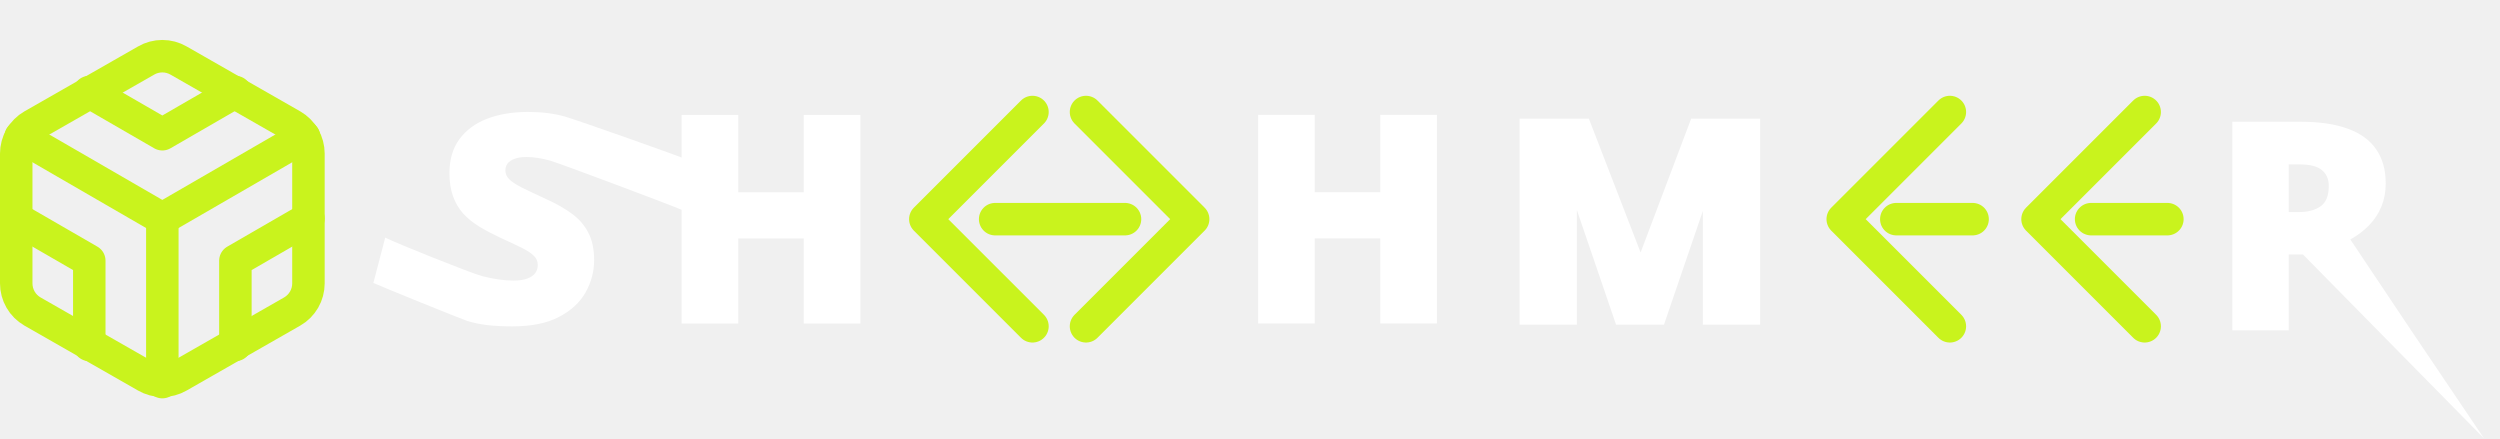
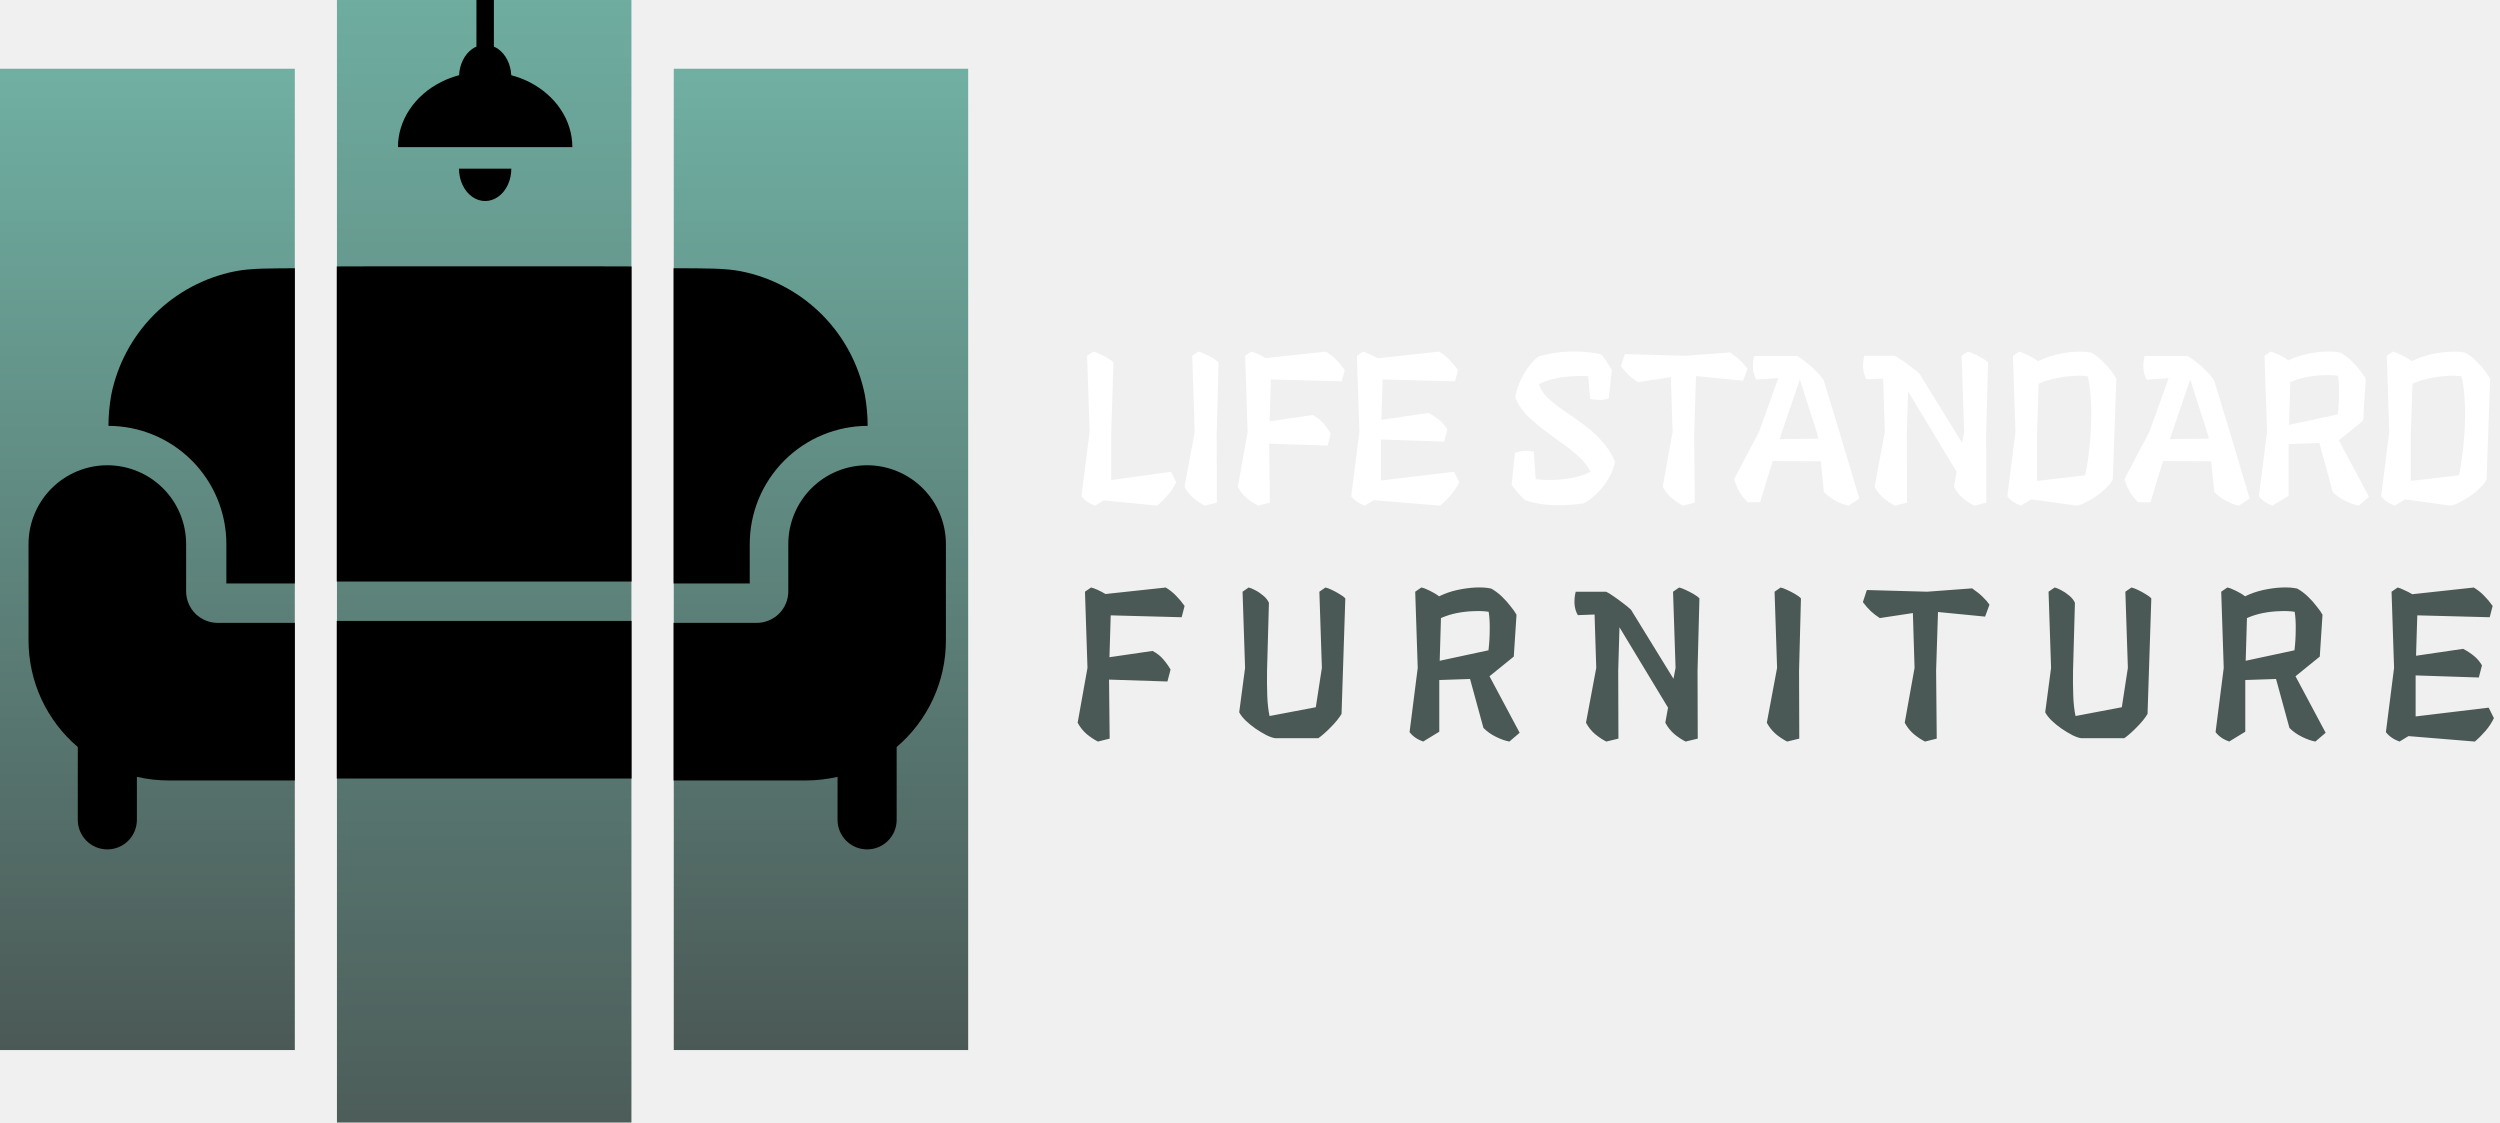
- <svg xmlns="http://www.w3.org/2000/svg" width="154" height="27" viewBox="0 0 154 27" fill="none">
-   <path d="M19 17.459V9.459C19 9.108 18.907 8.764 18.732 8.46C18.556 8.156 18.304 7.904 18 7.729L11 3.729C10.696 3.553 10.351 3.461 10 3.461C9.649 3.461 9.304 3.553 9 3.729L2 7.729C1.696 7.904 1.444 8.156 1.268 8.46C1.093 8.764 1 9.108 1 9.459V17.459C1 17.81 1.093 18.154 1.268 18.458C1.444 18.762 1.696 19.014 2 19.189L9 23.189C9.304 23.364 9.649 23.457 10 23.457C10.351 23.457 10.696 23.364 11 23.189L18 19.189C18.304 19.014 18.556 18.762 18.732 18.458C18.907 18.154 19 17.81 19 17.459Z" stroke="#C9F31D" stroke-width="2" stroke-linecap="round" stroke-linejoin="round" />
-   <path d="M5.5 5.669L10 8.269L14.5 5.669" stroke="#C9F31D" stroke-width="2" stroke-linecap="round" stroke-linejoin="round" />
-   <path d="M5.5 21.249V16.059L1 13.459" stroke="#C9F31D" stroke-width="2" stroke-linecap="round" stroke-linejoin="round" />
-   <path d="M19 13.459L14.5 16.059V21.249" stroke="#C9F31D" stroke-width="2" stroke-linecap="round" stroke-linejoin="round" />
-   <path d="M1.27 8.419L9.999 13.469L18.73 8.419" stroke="#C9F31D" stroke-width="2" stroke-linecap="round" stroke-linejoin="round" />
-   <path d="M10 23.539V13.459" stroke="#C9F31D" stroke-width="2" stroke-linecap="round" stroke-linejoin="round" />
-   <path d="M36.598 16.027C36.598 16.724 36.423 17.386 36.071 18.013C35.719 18.634 35.172 19.138 34.428 19.525C33.689 19.912 32.734 20.105 31.562 20.105C30.976 20.105 30.461 20.079 30.015 20.026C29.576 19.973 29.166 19.888 28.785 19.771C28.404 19.648 23.41 17.622 23 17.429L23.73 14.638C24.428 14.99 28.999 16.824 29.708 17.011C30.417 17.193 31.058 17.284 31.633 17.284C31.978 17.284 32.26 17.243 32.476 17.161C32.699 17.079 32.863 16.967 32.968 16.827C33.074 16.68 33.127 16.513 33.127 16.326C33.127 16.103 33.048 15.915 32.889 15.763C32.737 15.605 32.491 15.441 32.151 15.271C31.811 15.101 31.363 14.89 30.806 14.638C30.332 14.415 29.901 14.187 29.514 13.953C29.134 13.718 28.805 13.452 28.53 13.153C28.261 12.848 28.052 12.494 27.906 12.089C27.759 11.685 27.686 11.207 27.686 10.657C27.686 9.831 27.888 9.139 28.293 8.582C28.703 8.02 29.271 7.598 29.998 7.317C30.73 7.036 31.574 6.895 32.529 6.895C33.367 6.895 34.12 6.989 34.788 7.176C35.462 7.364 41.967 9.661 42.5 9.901L42 12.929C41.449 12.677 34.442 10.047 33.909 9.901C33.376 9.749 32.881 9.672 32.424 9.672C32.125 9.672 31.879 9.71 31.685 9.787C31.498 9.857 31.357 9.954 31.263 10.077C31.175 10.2 31.132 10.34 31.132 10.498C31.132 10.698 31.208 10.877 31.36 11.035C31.518 11.193 31.779 11.366 32.142 11.553C32.511 11.735 33.012 11.972 33.645 12.265C34.272 12.546 34.805 12.851 35.245 13.179C35.684 13.502 36.018 13.891 36.247 14.348C36.481 14.799 36.598 15.359 36.598 16.027Z" fill="white" />
-   <path d="M53.001 19.929H49.512V14.691H45.477V19.929H41.988V7.08H45.477V11.843H49.512V7.08H53.001V19.929Z" fill="white" />
-   <path d="M63.6 6.9L57 13.5L63.6 20.1" stroke="#C9F31D" stroke-width="2" stroke-linecap="round" stroke-linejoin="round" />
-   <path d="M66.898 6.9L73.498 13.5L66.898 20.1" stroke="#C9F31D" stroke-width="2" stroke-linecap="round" stroke-linejoin="round" />
-   <path d="M61.301 13.5H69.301" stroke="#C9F31D" stroke-width="2" stroke-linecap="round" stroke-linejoin="round" />
-   <path d="M88.513 19.925H85.023V14.687H80.989V19.925H77.5V7.075H80.989V11.839H85.023V7.075H88.513V19.925Z" fill="white" />
-   <path d="M108.423 7.31V20H104.895V12.998L102.501 20H99.549L97.137 12.944V20H93.609V7.31H97.875L101.061 15.554L104.175 7.31H108.423Z" fill="white" />
-   <path d="M120.112 6.9L113.512 13.5L120.112 20.1" stroke="#C9F31D" stroke-width="2" stroke-linecap="round" stroke-linejoin="round" />
-   <path d="M116.812 13.5H121.512" stroke="#C9F31D" stroke-width="2" stroke-linecap="round" stroke-linejoin="round" />
-   <path d="M132.112 6.9L125.512 13.5L132.112 20.1" stroke="#C9F31D" stroke-width="2" stroke-linecap="round" stroke-linejoin="round" />
-   <path d="M128.812 13.5H133.511" stroke="#C9F31D" stroke-width="2" stroke-linecap="round" stroke-linejoin="round" />
-   <path d="M141.722 7.5C142.888 7.5 143.858 7.644 144.631 7.931C145.404 8.212 145.985 8.634 146.371 9.196C146.764 9.759 146.96 10.459 146.96 11.297C146.96 11.818 146.872 12.293 146.696 12.721C146.521 13.148 146.269 13.532 145.941 13.872C145.618 14.206 145.232 14.499 144.78 14.751L148.525 20.35L153.012 27L141.862 15.674H140.984V20.35H137.512V7.5H141.722ZM141.669 10.128H140.984V13.063H141.634C142.167 13.063 142.604 12.946 142.943 12.712C143.283 12.477 143.453 12.059 143.453 11.455C143.453 11.039 143.313 10.714 143.031 10.479C142.75 10.245 142.296 10.128 141.669 10.128Z" fill="white" />
+ <svg xmlns="http://www.w3.org/2000/svg" width="1314" height="590" viewBox="0 0 1314 590" fill="none">
+   <mask id="mask0_232_2" style="mask-type:luminance" maskUnits="userSpaceOnUse" x="0" y="36" width="155" height="516">
+     <path d="M155 36H0V552H155V36Z" fill="white" />
+   </mask>
+   <g mask="url(#mask0_232_2)">
+     <path d="M155 36H0V552H155V36Z" fill="url(#paint0_linear_232_2)" />
+     <path d="M118.98 285.958V306.667H326.063V285.958C326.063 269.507 332.589 253.727 344.208 242.08C355.827 230.434 371.592 223.872 388.043 223.833C388.021 218.418 387.536 213.014 386.594 207.681C383.398 191.611 375.509 176.85 363.923 165.265C352.338 153.68 337.577 145.79 321.508 142.595C313.514 141 303.905 141 284.647 141H160.397C141.138 141 131.529 141 123.536 142.595C107.466 145.79 92.705 153.68 81.12 165.265C69.535 176.85 61.645 191.611 58.45 207.681C57.507 213.014 57.022 218.418 57 223.833C73.451 223.872 89.216 230.434 100.835 242.08C112.455 253.727 118.98 269.507 118.98 285.958Z" fill="black" />
+     <path d="M355.528 410.208H88.639C83.021 410.209 77.421 409.57 71.948 408.303V430.917C71.948 435.036 70.312 438.986 67.399 441.899C64.486 444.811 60.536 446.448 56.417 446.448C52.298 446.448 48.347 444.811 45.434 441.899C42.522 438.986 40.886 435.036 40.886 430.917V392.627C32.762 385.721 26.238 377.129 21.768 367.449C17.298 357.769 14.989 347.232 15 336.569V285.958C15 274.974 19.364 264.439 27.131 256.672C34.898 248.905 45.432 244.542 56.417 244.542C67.401 244.542 77.936 248.905 85.703 256.672C93.47 264.439 97.833 274.974 97.833 285.958V310.808C97.833 315.202 99.579 319.416 102.686 322.523C105.792 325.629 110.006 327.375 114.4 327.375H329.767C334.16 327.375 338.374 325.629 341.481 322.523C344.588 319.416 346.333 315.202 346.333 310.808V285.958C346.333 274.974 350.697 264.439 358.464 256.672C366.231 248.905 376.766 244.542 387.75 244.542C398.734 244.542 409.269 248.905 417.036 256.672C424.803 264.439 429.167 274.974 429.167 285.958V336.569C429.178 347.232 426.868 357.769 422.398 367.449C417.928 377.129 411.405 385.721 403.281 392.627V430.917C403.281 435.036 401.645 438.986 398.732 441.899C395.82 444.811 391.869 446.448 387.75 446.448C383.631 446.448 379.68 444.811 376.768 441.899C373.855 438.986 372.219 435.036 372.219 430.917V408.303C366.746 409.57 361.146 410.209 355.528 410.208Z" fill="black" />
+   </g>
+   <mask id="mask1_232_2" style="mask-type:luminance" maskUnits="userSpaceOnUse" x="354" y="36" width="155" height="516">
+     <path d="M509 36H354V552H509V36Z" fill="white" />
+   </mask>
+   <g mask="url(#mask1_232_2)">
+     <path d="M509 36H354V552H509V36Z" fill="url(#paint1_linear_232_2)" />
+     <path d="M186.98 285.958V306.667H394.063V285.958C394.063 269.507 400.589 253.727 412.208 242.08C423.827 230.434 439.592 223.872 456.043 223.833C456.021 218.418 455.536 213.014 454.594 207.681C451.398 191.611 443.509 176.85 431.923 165.265C420.338 153.68 405.577 145.79 389.508 142.595C381.514 141 371.905 141 352.647 141H228.397C209.138 141 199.529 141 191.536 142.595C175.466 145.79 160.705 153.68 149.12 165.265C137.535 176.85 129.645 191.611 126.45 207.681C125.507 213.014 125.022 218.418 125 223.833C141.451 223.872 157.216 230.434 168.835 242.08C180.455 253.727 186.98 269.507 186.98 285.958Z" fill="black" />
+     <path d="M423.528 410.208H156.639C151.021 410.209 145.421 409.57 139.948 408.303V430.917C139.948 435.036 138.312 438.986 135.399 441.899C132.486 444.811 128.536 446.448 124.417 446.448C120.298 446.448 116.347 444.811 113.434 441.899C110.522 438.986 108.885 435.036 108.885 430.917V392.627C100.762 385.721 94.238 377.129 89.768 367.449C85.298 357.769 82.989 347.232 83 336.569V285.958C83 274.974 87.364 264.439 95.131 256.672C102.898 248.905 113.432 244.542 124.417 244.542C135.401 244.542 145.936 248.905 153.703 256.672C161.47 264.439 165.833 274.974 165.833 285.958V310.808C165.833 315.202 167.579 319.416 170.686 322.523C173.792 325.629 178.006 327.375 182.4 327.375H397.767C402.16 327.375 406.374 325.629 409.481 322.523C412.588 319.416 414.333 315.202 414.333 310.808V285.958C414.333 274.974 418.697 264.439 426.464 256.672C434.231 248.905 444.766 244.542 455.75 244.542C466.734 244.542 477.269 248.905 485.036 256.672C492.803 264.439 497.167 274.974 497.167 285.958V336.569C497.178 347.232 494.868 357.769 490.398 367.449C485.928 377.129 479.405 385.721 471.281 392.627V430.917C471.281 435.036 469.645 438.986 466.732 441.899C463.82 444.811 459.869 446.448 455.75 446.448C451.631 446.448 447.68 444.811 444.768 441.899C441.855 438.986 440.219 435.036 440.219 430.917V408.303C434.746 409.57 429.146 410.209 423.528 410.208Z" fill="black" />
+   </g>
+   <mask id="mask2_232_2" style="mask-type:luminance" maskUnits="userSpaceOnUse" x="177" y="0" width="155" height="590">
+     <path d="M332 0H177V590H332V0Z" fill="white" />
+   </mask>
+   <g mask="url(#mask2_232_2)">
+     <path d="M332 -25H177V621H332V-25Z" fill="url(#paint2_linear_232_2)" />
+     <path d="M150.98 284.958V305.667H358.063V284.958C358.063 268.507 364.589 252.727 376.208 241.08C387.827 229.434 403.592 222.872 420.043 222.833C420.021 217.418 419.536 212.014 418.594 206.681C415.398 190.611 407.509 175.85 395.923 164.265C384.338 152.68 369.577 144.79 353.508 141.595C345.514 140 335.905 140 316.647 140H192.397C173.138 140 163.529 140 155.536 141.595C139.466 144.79 124.705 152.68 113.12 164.265C101.535 175.85 93.645 190.611 90.45 206.681C89.507 212.014 89.022 217.418 89 222.833C105.451 222.872 121.216 229.434 132.835 241.08C144.455 252.727 150.98 268.507 150.98 284.958Z" fill="black" />
+     <path d="M387.528 409.208H120.639C115.021 409.209 109.421 408.57 103.948 407.303V429.917C103.948 434.036 102.312 437.986 99.399 440.899C96.486 443.811 92.536 445.448 88.417 445.448C84.298 445.448 80.347 443.811 77.434 440.899C74.522 437.986 72.885 434.036 72.885 429.917V391.627C64.762 384.721 58.238 376.129 53.768 366.449C49.298 356.769 46.989 346.232 47 335.569V284.958C47 273.974 51.364 263.439 59.131 255.672C66.898 247.905 77.432 243.542 88.417 243.542C99.401 243.542 109.936 247.905 117.703 255.672C125.47 263.439 129.833 273.974 129.833 284.958V309.808C129.833 314.202 131.579 318.416 134.686 321.523C137.792 324.629 142.006 326.375 146.4 326.375H361.767C366.16 326.375 370.374 324.629 373.481 321.523C376.588 318.416 378.333 314.202 378.333 309.808V284.958C378.333 273.974 382.697 263.439 390.464 255.672C398.231 247.905 408.766 243.542 419.75 243.542C430.734 243.542 441.269 247.905 449.036 255.672C456.803 263.439 461.167 273.974 461.167 284.958V335.569C461.178 346.232 458.868 356.769 454.398 366.449C449.928 376.129 443.405 384.721 435.281 391.627V429.917C435.281 434.036 433.645 437.986 430.732 440.899C427.82 443.811 423.869 445.448 419.75 445.448C415.631 445.448 411.68 443.811 408.768 440.899C405.855 437.986 404.219 434.036 404.219 429.917V407.303C398.746 408.57 393.146 409.209 387.528 409.208Z" fill="black" />
+     <path d="M250.417 -7.667V24.486C249.622 24.829 248.855 25.262 248.125 25.778C246.156 27.19 244.501 29.184 243.31 31.581C242.118 33.979 241.426 36.704 241.296 39.514C238.088 40.373 234.998 41.534 232.083 42.976C225.115 46.458 219.329 51.466 215.306 57.497C211.283 63.528 209.166 70.37 209.167 77.333H300.833C300.834 70.37 298.717 63.528 294.694 57.497C290.671 51.466 284.885 46.458 277.917 42.976C275.004 41.538 271.918 40.381 268.713 39.525C268.584 36.713 267.892 33.984 266.698 31.584C265.504 29.185 263.847 27.189 261.875 25.778C261.144 25.265 260.377 24.837 259.583 24.497V-7.667H250.417ZM241.25 88.667C241.25 91.651 241.886 94.582 243.092 97.166C244.299 99.751 246.035 101.897 248.125 103.389C250.215 104.881 252.586 105.666 255 105.666C257.414 105.666 259.785 104.881 261.875 103.389C263.965 101.897 265.701 99.751 266.908 97.166C268.115 94.582 268.75 91.651 268.75 88.667H241.25Z" fill="black" />
+   </g>
+   <path d="M615.49 247.94L618.24 253.44C617.213 255.64 615.783 257.84 613.95 260.04C612.117 262.167 610.21 264.073 608.23 265.76L580.07 263.01L575.56 265.76C572.48 264.66 570.097 263.01 568.41 260.81L572.7 227.04L571.38 187L574.57 184.8C575.377 184.947 576.477 185.35 577.87 186.01C579.337 186.67 580.767 187.403 582.16 188.21C583.553 189.017 584.58 189.787 585.24 190.52L584.03 228.47V252.34L615.49 247.94ZM639.601 264.22L633.221 265.76C631.314 264.807 629.371 263.523 627.391 261.91C625.411 260.223 623.797 258.207 622.551 255.86L627.941 227.04L626.621 187L629.811 184.8C630.617 184.947 631.717 185.35 633.111 186.01C634.577 186.67 636.007 187.403 637.401 188.21C638.794 189.017 639.821 189.787 640.481 190.52L639.491 228.47L639.601 264.22ZM705.258 200.42L667.968 199.43L667.308 221.43L689.968 218.13C692.314 219.377 694.184 220.843 695.578 222.53C697.044 224.217 698.328 226.013 699.428 227.92L697.778 234.19L667.088 233.2L667.418 264.22L661.258 265.76C659.351 264.807 657.408 263.523 655.428 261.91C653.448 260.223 651.834 258.207 650.588 255.86L655.758 227.04L654.438 187L657.628 184.8C658.434 184.947 659.571 185.35 661.038 186.01C662.504 186.67 663.898 187.403 665.218 188.21L696.898 184.8C698.951 186.047 700.748 187.477 702.288 189.09C703.901 190.703 705.404 192.5 706.798 194.48L705.258 200.42ZM764.217 247.94L766.967 253.44C765.94 255.64 764.51 257.84 762.677 260.04C760.844 262.167 758.937 264.073 756.957 265.76L722.087 262.9L717.357 265.76C714.277 264.66 711.894 263.01 710.207 260.81L714.497 227.04L713.177 187L716.367 184.8C717.174 184.947 718.31 185.387 719.777 186.12C721.317 186.78 722.747 187.513 724.067 188.32L756.407 184.8C758.46 186.047 760.257 187.477 761.797 189.09C763.41 190.703 764.914 192.5 766.307 194.48L764.767 200.42L726.707 199.43L726.047 220.66L750.797 217.03C753.144 218.277 755.087 219.56 756.627 220.88C758.24 222.2 759.597 223.813 760.697 225.72L759.047 232.1L725.827 231V252.56L764.217 247.94ZM808.812 201.96C809.619 204.527 811.196 206.91 813.542 209.11C815.889 211.31 818.639 213.51 821.792 215.71C825.019 217.837 828.319 220.147 831.692 222.64C835.139 225.133 838.366 227.993 841.372 231.22C844.452 234.447 846.946 238.223 848.852 242.55C848.412 245.41 847.349 248.307 845.662 251.24C843.976 254.1 841.959 256.703 839.612 259.05C837.266 261.397 834.846 263.23 832.352 264.55C829.712 264.99 826.669 265.283 823.222 265.43C819.776 265.65 816.182 265.577 812.442 265.21C808.776 264.843 805.219 264.11 801.772 263.01C800.746 262.203 799.536 260.993 798.142 259.38C796.749 257.767 795.539 256.263 794.512 254.87L796.272 237.93C797.666 237.49 799.279 237.197 801.112 237.05C803.019 236.903 804.706 237.05 806.172 237.49L807.162 251.79C810.096 252.23 813.286 252.377 816.732 252.23C820.252 252.083 823.699 251.68 827.072 251.02C830.519 250.287 833.489 249.26 835.982 247.94C834.516 245.007 832.426 242.33 829.712 239.91C826.999 237.417 823.992 235.033 820.692 232.76C817.466 230.413 814.239 228.03 811.012 225.61C807.786 223.19 804.852 220.623 802.212 217.91C799.646 215.197 797.702 212.153 796.382 208.78C796.896 205.92 797.776 203.097 799.022 200.31C800.342 197.45 801.846 194.883 803.532 192.61C805.292 190.263 807.016 188.503 808.702 187.33C819.336 184.323 830.152 183.92 841.152 186.12C841.886 186.56 842.619 187.33 843.352 188.43C844.086 189.457 844.782 190.557 845.442 191.73C846.176 192.903 846.762 193.82 847.202 194.48L845.552 209.44C844.159 209.953 842.582 210.21 840.822 210.21C839.136 210.21 837.449 210.027 835.762 209.66L834.772 197.78C832.279 197.56 829.492 197.56 826.412 197.78C823.332 197.927 820.252 198.33 817.172 198.99C814.092 199.65 811.306 200.64 808.812 201.96ZM916.177 200.09L891.427 197.67L890.437 228.47L890.767 264.22L884.607 265.76C882.7 264.807 880.757 263.523 878.777 261.91C876.797 260.223 875.183 258.207 873.937 255.86L879.107 227.04L878.227 198.22L860.847 200.86C859.013 199.687 857.437 198.477 856.117 197.23C854.797 195.983 853.403 194.407 851.937 192.5L854.027 186.12L885.707 187L909.357 185.24C911.703 186.853 913.573 188.357 914.967 189.75C916.36 191.07 917.533 192.427 918.487 193.82L916.177 200.09ZM967.014 227.7L977.244 262.02L971.634 265.76C969.581 265.393 967.381 264.587 965.034 263.34C962.687 262.093 960.561 260.517 958.654 258.61L957.004 242.44L931.704 242.33L925.104 264H918.614C917.074 262.533 915.681 260.81 914.434 258.83C913.187 256.777 912.197 254.43 911.464 251.79L924.554 226.93L934.674 198.77L923.124 199.54C922.097 197.78 921.511 195.727 921.364 193.38C921.291 191.033 921.511 188.943 922.024 187.11H944.574C945.967 187.843 947.507 188.907 949.194 190.3C950.954 191.62 952.641 193.123 954.254 194.81C955.941 196.423 957.371 198.11 958.544 199.87L967.014 227.7ZM935.334 230.78L955.684 230.56L955.574 229.35L946.004 199.43L935.334 230.78ZM1044.9 190.52L1043.91 228.47L1044.02 264.22L1037.64 265.76C1035.73 264.807 1033.79 263.523 1031.81 261.91C1029.83 260.223 1028.22 258.207 1026.97 255.86L1028.4 247.94L1002.88 205.7L1002.22 228.47L1002.33 264.22L995.952 265.76C994.045 264.807 992.102 263.523 990.122 261.91C988.142 260.223 986.528 258.207 985.282 255.86L990.672 227.04L989.792 198.99L980.992 199.32C979.965 197.56 979.378 195.543 979.232 193.27C979.158 190.923 979.378 188.833 979.892 187H995.842C996.942 187.513 998.262 188.32 999.802 189.42C1001.41 190.52 1003.03 191.693 1004.64 192.94C1006.33 194.187 1007.76 195.36 1008.93 196.46L1031.26 232.76L1032.36 227.04L1031.04 187L1034.23 184.8C1035.04 184.947 1036.14 185.35 1037.53 186.01C1039 186.67 1040.43 187.403 1041.82 188.21C1043.21 189.017 1044.24 189.787 1044.9 190.52ZM1099.25 185.35C1101.23 186.45 1103.06 187.843 1104.75 189.53C1106.51 191.217 1108.05 192.903 1109.37 194.59C1110.69 196.277 1111.68 197.743 1112.34 198.99L1110.47 252.12C1109.81 253.44 1108.67 254.87 1107.06 256.41C1105.52 257.95 1103.76 259.417 1101.78 260.81C1099.8 262.13 1097.89 263.23 1096.06 264.11C1094.23 265.063 1092.72 265.613 1091.55 265.76L1067.68 262.46L1062.18 265.76C1059.1 264.66 1056.72 263.01 1055.03 260.81L1059.32 227.04L1058 187L1061.19 184.8C1061.92 184.947 1062.91 185.313 1064.16 185.9C1065.48 186.413 1066.76 187.037 1068.01 187.77C1069.33 188.503 1070.39 189.2 1071.2 189.86C1074.21 188.32 1077.43 187.147 1080.88 186.34C1084.33 185.533 1087.66 185.057 1090.89 184.91C1094.12 184.69 1096.9 184.837 1099.25 185.35ZM1070.65 252.78L1095.95 249.81C1096.76 246.217 1097.42 242.11 1097.93 237.49C1098.52 232.87 1098.88 228.14 1099.03 223.3C1099.25 218.46 1099.21 213.803 1098.92 209.33C1098.63 204.857 1098.08 201.007 1097.27 197.78C1094.56 197.413 1091.62 197.377 1088.47 197.67C1085.39 197.89 1082.35 198.367 1079.34 199.1C1076.41 199.76 1073.8 200.64 1071.53 201.74L1070.65 228.47V252.78ZM1172.19 227.7L1182.42 262.02L1176.81 265.76C1174.76 265.393 1172.56 264.587 1170.21 263.34C1167.86 262.093 1165.74 260.517 1163.83 258.61L1162.18 242.44L1136.88 242.33L1130.28 264H1123.79C1122.25 262.533 1120.86 260.81 1119.61 258.83C1118.36 256.777 1117.37 254.43 1116.64 251.79L1129.73 226.93L1139.85 198.77L1128.3 199.54C1127.27 197.78 1126.69 195.727 1126.54 193.38C1126.47 191.033 1126.69 188.943 1127.2 187.11H1149.75C1151.14 187.843 1152.68 188.907 1154.37 190.3C1156.13 191.62 1157.82 193.123 1159.43 194.81C1161.12 196.423 1162.55 198.11 1163.72 199.87L1172.19 227.7ZM1140.51 230.78L1160.86 230.56L1160.75 229.35L1151.18 199.43L1140.51 230.78ZM1229.29 231.44L1245.13 261.14L1239.74 265.76C1237.68 265.393 1235.37 264.587 1232.81 263.34C1230.24 262.093 1228 260.517 1226.1 258.61L1219.06 232.87L1202.89 233.42V260.59L1194.42 265.76C1191.34 264.66 1188.95 263.01 1187.27 260.81L1191.56 227.04L1190.24 187L1193.43 184.8C1194.45 184.947 1195.92 185.497 1197.83 186.45C1199.81 187.403 1201.46 188.393 1202.78 189.42C1205.78 187.953 1208.94 186.853 1212.24 186.12C1215.61 185.387 1218.84 184.947 1221.92 184.8C1225.07 184.653 1227.82 184.837 1230.17 185.35C1232.15 186.45 1234.02 187.843 1235.78 189.53C1237.54 191.217 1239.08 192.94 1240.4 194.7C1241.79 196.387 1242.82 197.853 1243.48 199.1L1242.05 221.1L1229.29 231.44ZM1228.85 197.56C1226.57 197.193 1223.97 197.083 1221.04 197.23C1218.1 197.303 1215.13 197.633 1212.13 198.22C1209.19 198.807 1206.41 199.687 1203.77 200.86L1203.11 223.3L1228.74 217.8C1229.18 214.133 1229.4 210.54 1229.4 207.02C1229.47 203.427 1229.29 200.273 1228.85 197.56ZM1295.73 185.35C1297.71 186.45 1299.54 187.843 1301.23 189.53C1302.99 191.217 1304.53 192.903 1305.85 194.59C1307.17 196.277 1308.16 197.743 1308.82 198.99L1306.95 252.12C1306.29 253.44 1305.15 254.87 1303.54 256.41C1302 257.95 1300.24 259.417 1298.26 260.81C1296.28 262.13 1294.37 263.23 1292.54 264.11C1290.7 265.063 1289.2 265.613 1288.03 265.76L1264.16 262.46L1258.66 265.76C1255.58 264.66 1253.19 263.01 1251.51 260.81L1255.8 227.04L1254.48 187L1257.67 184.8C1258.4 184.947 1259.39 185.313 1260.64 185.9C1261.96 186.413 1263.24 187.037 1264.49 187.77C1265.81 188.503 1266.87 189.2 1267.68 189.86C1270.68 188.32 1273.91 187.147 1277.36 186.34C1280.8 185.533 1284.14 185.057 1287.37 184.91C1290.59 184.69 1293.38 184.837 1295.73 185.35ZM1267.13 252.78L1292.43 249.81C1293.23 246.217 1293.89 242.11 1294.41 237.49C1294.99 232.87 1295.36 228.14 1295.51 223.3C1295.73 218.46 1295.69 213.803 1295.4 209.33C1295.1 204.857 1294.55 201.007 1293.75 197.78C1291.03 197.413 1288.1 197.377 1284.95 197.67C1281.87 197.89 1278.82 198.367 1275.82 199.1C1272.88 199.76 1270.28 200.64 1268.01 201.74L1267.13 228.47V252.78Z" fill="white" />
+   <path d="M621.08 324.42L583.79 323.43L583.13 345.43L605.79 342.13C608.137 343.377 610.007 344.843 611.4 346.53C612.867 348.217 614.15 350.013 615.25 351.92L613.6 358.19L582.91 357.2L583.24 388.22L577.08 389.76C575.173 388.807 573.23 387.523 571.25 385.91C569.27 384.223 567.657 382.207 566.41 379.86L571.58 351.04L570.26 311L573.45 308.8C574.257 308.947 575.393 309.35 576.86 310.01C578.327 310.67 579.72 311.403 581.04 312.21L612.72 308.8C614.773 310.047 616.57 311.477 618.11 313.09C619.723 314.703 621.227 316.5 622.62 318.48L621.08 324.42ZM696.649 308.8C697.456 308.947 698.556 309.35 699.949 310.01C701.342 310.67 702.699 311.403 704.019 312.21C705.412 313.017 706.439 313.787 707.099 314.52L705.119 375.24C703.799 377.44 701.929 379.75 699.509 382.17C697.162 384.59 694.962 386.533 692.909 388H670.249C669.076 387.853 667.572 387.34 665.739 386.46C663.906 385.507 661.999 384.37 660.019 383.05C658.039 381.657 656.242 380.19 654.629 378.65C653.089 377.11 651.989 375.68 651.329 374.36L654.409 351.04L653.089 311L656.279 308.8C657.086 308.947 658.186 309.387 659.579 310.12C661.046 310.853 662.476 311.807 663.869 312.98C665.262 314.08 666.289 315.363 666.949 316.83L665.959 352.47C665.886 356.943 665.922 361.307 666.069 365.56C666.216 369.74 666.619 373.333 667.279 376.34L691.589 371.72L694.779 351.04L693.459 311L696.649 308.8ZM782.887 355.44L798.727 385.14L793.337 389.76C791.284 389.393 788.974 388.587 786.407 387.34C783.841 386.093 781.604 384.517 779.697 382.61L772.657 356.87L756.487 357.42V384.59L748.017 389.76C744.937 388.66 742.554 387.01 740.867 384.81L745.157 351.04L743.837 311L747.027 308.8C748.054 308.947 749.521 309.497 751.427 310.45C753.407 311.403 755.057 312.393 756.377 313.42C759.384 311.953 762.537 310.853 765.837 310.12C769.211 309.387 772.437 308.947 775.517 308.8C778.671 308.653 781.421 308.837 783.767 309.35C785.747 310.45 787.617 311.843 789.377 313.53C791.137 315.217 792.677 316.94 793.997 318.7C795.391 320.387 796.417 321.853 797.077 323.1L795.647 345.1L782.887 355.44ZM782.447 321.56C780.174 321.193 777.571 321.083 774.637 321.23C771.704 321.303 768.734 321.633 765.727 322.22C762.794 322.807 760.007 323.687 757.367 324.86L756.707 347.3L782.337 341.8C782.777 338.133 782.997 334.54 782.997 331.02C783.071 327.427 782.887 324.273 782.447 321.56ZM893.216 314.52L892.226 352.47L892.336 388.22L885.956 389.76C884.049 388.807 882.106 387.523 880.126 385.91C878.146 384.223 876.532 382.207 875.286 379.86L876.716 371.94L851.196 329.7L850.536 352.47L850.646 388.22L844.266 389.76C842.359 388.807 840.416 387.523 838.436 385.91C836.456 384.223 834.842 382.207 833.596 379.86L838.986 351.04L838.106 322.99L829.306 323.32C828.279 321.56 827.692 319.543 827.546 317.27C827.472 314.923 827.692 312.833 828.206 311H844.156C845.256 311.513 846.576 312.32 848.116 313.42C849.729 314.52 851.342 315.693 852.956 316.94C854.642 318.187 856.072 319.36 857.246 320.46L879.576 356.76L880.676 351.04L879.356 311L882.546 308.8C883.352 308.947 884.452 309.35 885.846 310.01C887.312 310.67 888.742 311.403 890.136 312.21C891.529 313.017 892.556 313.787 893.216 314.52ZM945.695 388.22L939.315 389.76C937.409 388.807 935.465 387.523 933.485 385.91C931.505 384.223 929.892 382.207 928.645 379.86L934.035 351.04L932.715 311L935.905 308.8C936.712 308.947 937.812 309.35 939.205 310.01C940.672 310.67 942.102 311.403 943.495 312.21C944.889 313.017 945.915 313.787 946.575 314.52L945.585 352.47L945.695 388.22ZM1043.36 324.09L1018.61 321.67L1017.62 352.47L1017.95 388.22L1011.79 389.76C1009.89 388.807 1007.94 387.523 1005.96 385.91C1003.98 384.223 1002.37 382.207 1001.12 379.86L1006.29 351.04L1005.41 322.22L988.032 324.86C986.199 323.687 984.622 322.477 983.302 321.23C981.982 319.983 980.589 318.407 979.122 316.5L981.212 310.12L1012.89 311L1036.54 309.24C1038.89 310.853 1040.76 312.357 1042.15 313.75C1043.55 315.07 1044.72 316.427 1045.67 317.82L1043.36 324.09ZM1120.28 308.8C1121.08 308.947 1122.18 309.35 1123.58 310.01C1124.97 310.67 1126.33 311.403 1127.65 312.21C1129.04 313.017 1130.07 313.787 1130.73 314.52L1128.75 375.24C1127.43 377.44 1125.56 379.75 1123.14 382.17C1120.79 384.59 1118.59 386.533 1116.54 388H1093.88C1092.7 387.853 1091.2 387.34 1089.37 386.46C1087.53 385.507 1085.63 384.37 1083.65 383.05C1081.67 381.657 1079.87 380.19 1078.26 378.65C1076.72 377.11 1075.62 375.68 1074.96 374.36L1078.04 351.04L1076.72 311L1079.91 308.8C1080.71 308.947 1081.81 309.387 1083.21 310.12C1084.67 310.853 1086.1 311.807 1087.5 312.98C1088.89 314.08 1089.92 315.363 1090.58 316.83L1089.59 352.47C1089.51 356.943 1089.55 361.307 1089.7 365.56C1089.84 369.74 1090.25 373.333 1090.91 376.34L1115.22 371.72L1118.41 351.04L1117.09 311L1120.28 308.8ZM1206.52 355.44L1222.36 385.14L1216.97 389.76C1214.91 389.393 1212.6 388.587 1210.04 387.34C1207.47 386.093 1205.23 384.517 1203.33 382.61L1196.29 356.87L1180.12 357.42V384.59L1171.65 389.76C1168.57 388.66 1166.18 387.01 1164.5 384.81L1168.79 351.04L1167.47 311L1170.66 308.8C1171.68 308.947 1173.15 309.497 1175.06 310.45C1177.04 311.403 1178.69 312.393 1180.01 313.42C1183.01 311.953 1186.17 310.853 1189.47 310.12C1192.84 309.387 1196.07 308.947 1199.15 308.8C1202.3 308.653 1205.05 308.837 1207.4 309.35C1209.38 310.45 1211.25 311.843 1213.01 313.53C1214.77 315.217 1216.31 316.94 1217.63 318.7C1219.02 320.387 1220.05 321.853 1220.71 323.1L1219.28 345.1L1206.52 355.44ZM1206.08 321.56C1203.8 321.193 1201.2 321.083 1198.27 321.23C1195.33 321.303 1192.36 321.633 1189.36 322.22C1186.42 322.807 1183.64 323.687 1181 324.86L1180.34 347.3L1205.97 341.8C1206.41 338.133 1206.63 334.54 1206.63 331.02C1206.7 327.427 1206.52 324.273 1206.08 321.56ZM1308.04 371.94L1310.79 377.44C1309.77 379.64 1308.34 381.84 1306.5 384.04C1304.67 386.167 1302.76 388.073 1300.78 389.76L1265.91 386.9L1261.18 389.76C1258.1 388.66 1255.72 387.01 1254.03 384.81L1258.32 351.04L1257 311L1260.19 308.8C1261 308.947 1262.14 309.387 1263.6 310.12C1265.14 310.78 1266.57 311.513 1267.89 312.32L1300.23 308.8C1302.29 310.047 1304.08 311.477 1305.62 313.09C1307.24 314.703 1308.74 316.5 1310.13 318.48L1308.59 324.42L1270.53 323.43L1269.87 344.66L1294.62 341.03C1296.97 342.277 1298.91 343.56 1300.45 344.88C1302.07 346.2 1303.42 347.813 1304.52 349.72L1302.87 356.1L1269.65 355V376.56L1308.04 371.94Z" fill="#4B5956" />
+   <defs>
+     <linearGradient id="paint0_linear_232_2" x1="78" y1="552" x2="78" y2="36" gradientUnits="userSpaceOnUse">
+       <stop stop-color="#4B5956" />
+       <stop offset="1" stop-color="#70B0A3" />
+     </linearGradient>
+     <linearGradient id="paint1_linear_232_2" x1="432" y1="552" x2="432" y2="36" gradientUnits="userSpaceOnUse">
+       <stop stop-color="#4B5956" />
+       <stop offset="1" stop-color="#70B0A3" />
+     </linearGradient>
+     <linearGradient id="paint2_linear_232_2" x1="255" y1="621" x2="255" y2="-25" gradientUnits="userSpaceOnUse">
+       <stop stop-color="#4B5956" />
+       <stop offset="1" stop-color="#70B0A3" />
+     </linearGradient>
+   </defs>
</svg>
